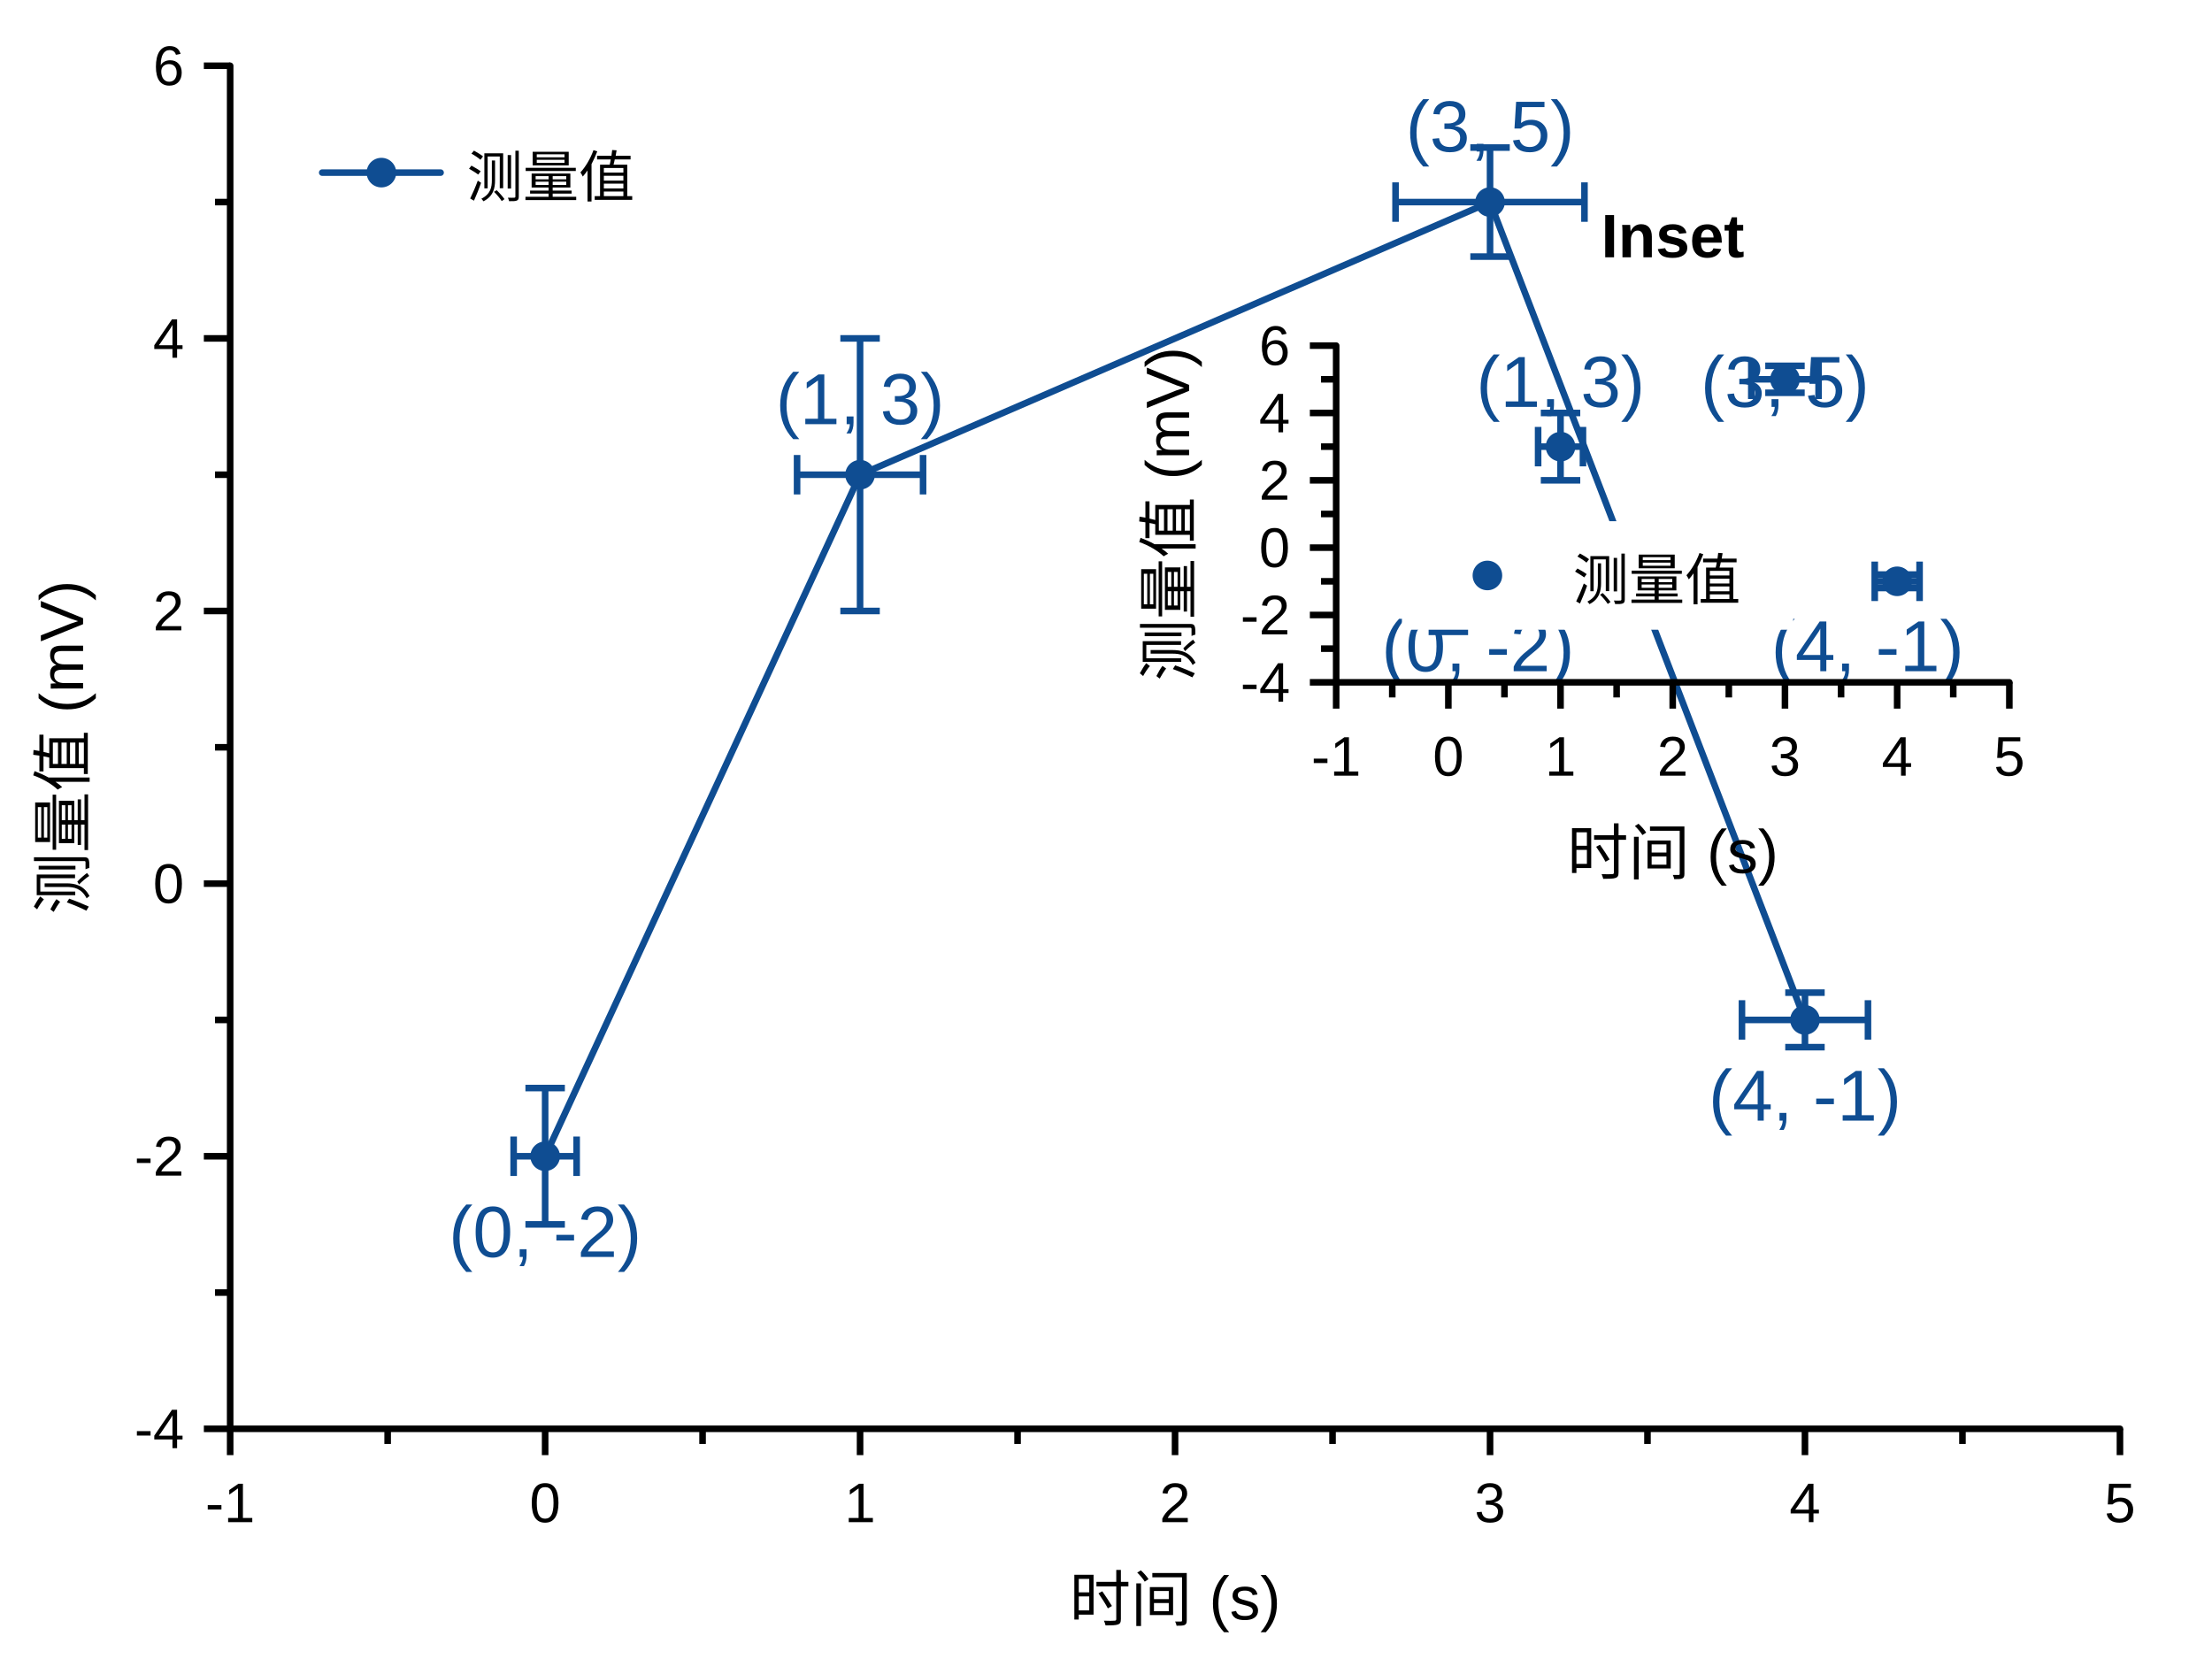
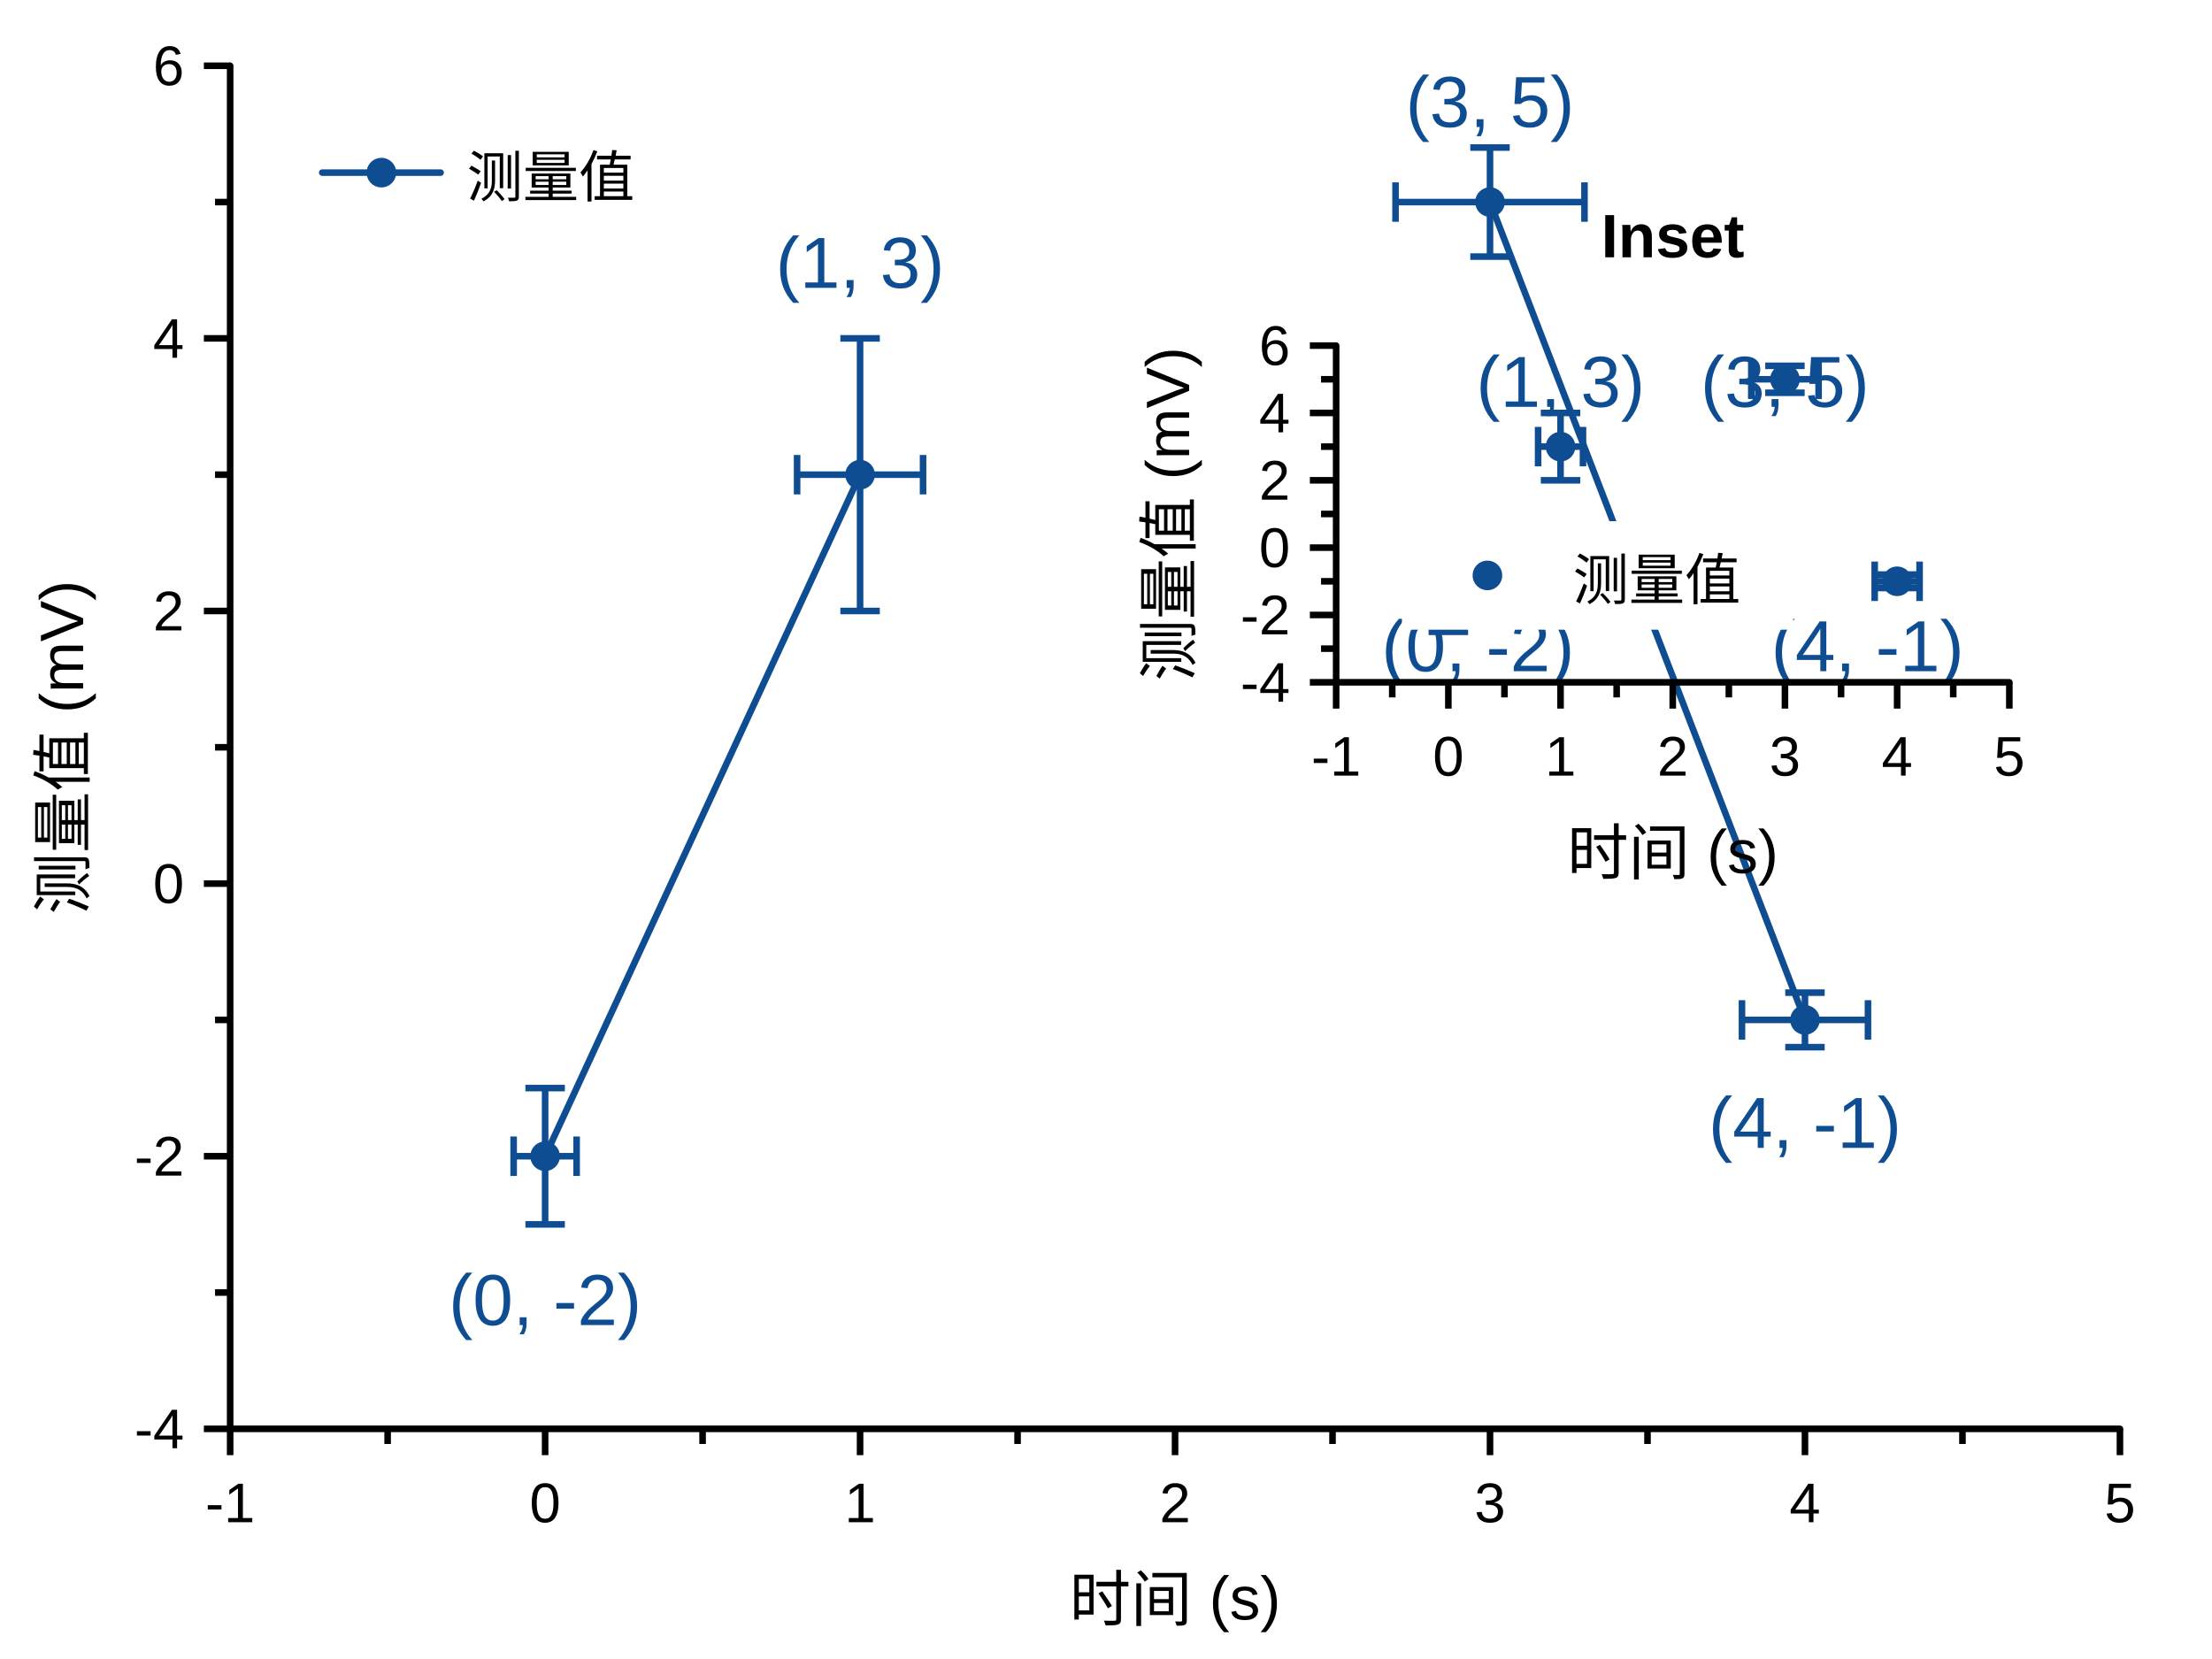
- <svg xmlns="http://www.w3.org/2000/svg" width="89mm" height="66.75mm" viewBox="0 0 336.378 252.283" font-family="Arial, 'Microsoft YaHei', 'PingFang SC', 'Noto Sans CJK SC', sans-serif">
+ <svg xmlns="http://www.w3.org/2000/svg" width="210mm" height="157.5mm" viewBox="0 0 793.701 595.276" font-family="Arial, 'Microsoft YaHei', 'PingFang SC', 'Noto Sans CJK SC', sans-serif">
  <defs>
    <clipPath id="clip20">
-       <rect x="35" y="10" width="287.378" height="207.283" />
+       <rect x="82.584" y="23.596" width="678.083" height="489.096" />
    </clipPath>
    <clipPath id="clip20-1">
-       <rect x="203.189" y="52.558" width="102.37" height="51.198" />
+       <rect x="479.435" y="124.014" width="241.547" height="120.803" />
    </clipPath>
  </defs>
-   <rect x="0.00" y="0.00" width="336.38" height="252.28" fill="#ffffff" />
-   <rect x="0.00" y="0.00" width="336.38" height="252.28" fill="#ffffff" />
+   <rect x="0.00" y="0.00" width="793.70" height="595.28" fill="#ffffff" />
+   <rect x="0.00" y="0.00" width="793.70" height="595.28" fill="#ffffff" />
  <g clip-path="url(#clip20)">
-     <path d="M82.90,175.83L130.79,72.19L226.59,30.73L274.48,155.10" fill="none" stroke="#0f4d92" stroke-width="1" stroke-linejoin="round" stroke-linecap="round" />
-     <path d="M78.11,175.83L87.69,175.83M78.11,172.83L78.11,178.83M87.69,172.83L87.69,178.83M82.90,186.19L82.90,165.46M79.90,186.19L85.90,186.19M79.90,165.46L85.90,165.46M121.21,72.19L140.37,72.19M121.21,69.19L121.21,75.19M140.37,69.19L140.37,75.19M130.79,92.91L130.79,51.46M127.79,92.91L133.79,92.91M127.79,51.46L133.79,51.46M212.22,30.73L240.95,30.73M212.22,27.73L212.22,33.73M240.95,27.73L240.95,33.73M226.59,39.02L226.59,22.44M223.59,39.02L229.59,39.02M223.59,22.44L229.59,22.44M264.90,155.10L284.06,155.10M264.90,152.10L264.90,158.10M284.06,152.10L284.06,158.10M274.48,159.24L274.48,150.95M271.48,159.24L277.48,159.24M271.48,150.95L277.48,150.95" fill="none" stroke="#0f4d92" stroke-width="1" />
+     <path d="M195.60,414.87L308.61,170.32" fill="none" stroke="#0f4d92" stroke-width="2.36" stroke-linejoin="round" stroke-linecap="round" />
+     <path d="M534.64,72.51L647.65,365.96" fill="none" stroke="#0f4d92" stroke-width="2.36" stroke-linejoin="round" stroke-linecap="round" />
+     <path d="M184.30,414.87L206.90,414.87M184.30,407.79L184.30,421.95M206.90,407.79L206.90,421.95M195.60,439.33L195.60,390.42M188.52,439.33L202.68,439.33M188.52,390.42L202.68,390.42M286.01,170.32L331.21,170.32M286.01,163.25L286.01,177.40M331.21,163.25L331.21,177.40M308.61,219.23L308.61,121.41M301.53,219.23L315.69,219.23M301.53,121.41L315.69,121.41M500.74,72.51L568.54,72.51M500.74,65.43L500.74,79.58M568.54,65.43L568.54,79.58M534.64,92.07L534.64,52.94M527.56,92.07L541.72,92.07M527.56,52.94L541.72,52.94M625.05,365.96L670.26,365.96M625.05,358.88L625.05,373.04M670.26,358.88L670.26,373.04M647.65,375.74L647.65,356.18M640.57,375.74L654.73,375.74M640.57,356.18L654.73,356.18" fill="none" stroke="#0f4d92" stroke-width="2.36" />
  </g>
-   <path d="M80.65,175.83a2.25,2.25 0 1,0 4.50,0a2.25,2.25 0 1,0 -4.50,0M128.54,72.19a2.25,2.25 0 1,0 4.50,0a2.25,2.25 0 1,0 -4.50,0M224.34,30.73a2.25,2.25 0 1,0 4.50,0a2.25,2.25 0 1,0 -4.50,0M272.23,155.10a2.25,2.25 0 1,0 4.50,0a2.25,2.25 0 1,0 -4.50,0" fill="#0f4d92" />
+   <path d="M190.29,414.87a5.31,5.31 0 1,0 10.62,0a5.31,5.31 0 1,0 -10.62,0M303.30,170.32a5.31,5.31 0 1,0 10.62,0a5.31,5.31 0 1,0 -10.62,0M529.33,72.51a5.31,5.31 0 1,0 10.62,0a5.31,5.31 0 1,0 -10.62,0M642.34,365.96a5.31,5.31 0 1,0 10.62,0a5.31,5.31 0 1,0 -10.62,0" fill="#0f4d92" />
  <g clip-path="url(#clip20)">
-     <text x="82.90" y="187.33" text-anchor="middle" dominant-baseline="central" font-size="11" fill="#0f4d92">(0, -2)</text>
-     <text x="130.79" y="60.69" text-anchor="middle" dominant-baseline="central" font-size="11" fill="#0f4d92">(1, 3)</text>
-     <text x="226.59" y="19.23" text-anchor="middle" dominant-baseline="central" font-size="11" fill="#0f4d92">(3, 5)</text>
-     <text x="274.48" y="166.60" text-anchor="middle" dominant-baseline="central" font-size="11" fill="#0f4d92">(4, -1)</text>
+     <text x="195.60" y="466.46" text-anchor="middle" dominant-baseline="central" font-size="25.955" fill="#0f4d92">(0, -2)</text>
+     <text x="308.61" y="94.28" text-anchor="middle" dominant-baseline="central" font-size="25.955" fill="#0f4d92">(1, 3)</text>
+     <text x="534.64" y="36.57" text-anchor="middle" dominant-baseline="central" font-size="25.955" fill="#0f4d92">(3, 5)</text>
+     <text x="647.65" y="402.88" text-anchor="middle" dominant-baseline="central" font-size="25.955" fill="#0f4d92">(4, -1)</text>
  </g>
-   <path d="M35.00,10.00L35.00,217.28L322.38,217.28" fill="none" stroke="#000000" stroke-width="1" stroke-linejoin="round" stroke-linecap="round" />
-   <text x="35.00" y="228.53" text-anchor="middle" dominant-baseline="central" font-size="8.5" fill="#000000">-1</text>
-   <text x="82.90" y="228.53" text-anchor="middle" dominant-baseline="central" font-size="8.5" fill="#000000">0</text>
-   <text x="130.79" y="228.53" text-anchor="middle" dominant-baseline="central" font-size="8.5" fill="#000000">1</text>
-   <text x="178.69" y="228.53" text-anchor="middle" dominant-baseline="central" font-size="8.5" fill="#000000">2</text>
-   <text x="226.59" y="228.53" text-anchor="middle" dominant-baseline="central" font-size="8.5" fill="#000000">3</text>
-   <text x="274.48" y="228.53" text-anchor="middle" dominant-baseline="central" font-size="8.5" fill="#000000">4</text>
-   <text x="322.38" y="228.53" text-anchor="middle" dominant-baseline="central" font-size="8.5" fill="#000000">5</text>
-   <text x="28.00" y="217.28" text-anchor="end" dominant-baseline="central" font-size="8.5" fill="#000000">-4</text>
-   <text x="28.00" y="175.83" text-anchor="end" dominant-baseline="central" font-size="8.5" fill="#000000">-2</text>
-   <text x="28.00" y="134.37" text-anchor="end" dominant-baseline="central" font-size="8.5" fill="#000000">0</text>
-   <text x="28.00" y="92.91" text-anchor="end" dominant-baseline="central" font-size="8.5" fill="#000000">2</text>
-   <text x="28.00" y="51.46" text-anchor="end" dominant-baseline="central" font-size="8.5" fill="#000000">4</text>
-   <text x="28.00" y="10.00" text-anchor="end" dominant-baseline="central" font-size="8.5" fill="#000000">6</text>
-   <path d="M35.00,217.28L35.00,221.28M82.90,217.28L82.90,221.28M130.79,217.28L130.79,221.28M178.69,217.28L178.69,221.28M226.59,217.28L226.59,221.28M274.48,217.28L274.48,221.28M322.38,217.28L322.38,221.28M58.95,217.28L58.95,219.58M106.84,217.28L106.84,219.58M154.74,217.28L154.74,219.58M202.64,217.28L202.64,219.58M250.53,217.28L250.53,219.58M298.43,217.28L298.43,219.58M35.00,217.28L31.00,217.28M35.00,175.83L31.00,175.83M35.00,134.37L31.00,134.37M35.00,92.91L31.00,92.91M35.00,51.46L31.00,51.46M35.00,10.00L31.00,10.00M35.00,196.56L32.70,196.56M35.00,155.10L32.70,155.10M35.00,113.64L32.70,113.64M35.00,72.19L32.70,72.19M35.00,30.73L32.70,30.73" fill="none" stroke="#000000" stroke-width="1" />
-   <text x="178.69" y="242.45" text-anchor="middle" dominant-baseline="central" font-size="9.33" fill="#000000">时间 (s)</text>
-   <text transform="translate(8.81,113.64) rotate(-90)" text-anchor="middle" dominant-baseline="central" font-size="9.33" fill="#000000">测量值 (mV)</text>
-   <rect x="45.00" y="18.00" width="59.50" height="16.50" fill="#ffffff" />
-   <path d="M49.00,26.25L67.00,26.25" fill="none" stroke="#0f4d92" stroke-width="1" stroke-linejoin="round" stroke-linecap="round" />
-   <path d="M55.75,26.25a2.25,2.25 0 1,0 4.50,0a2.25,2.25 0 1,0 -4.50,0" fill="#0f4d92" />
-   <text x="71.00" y="26.25" text-anchor="start" dominant-baseline="central" font-size="8.5" fill="#000000">测量值</text>
-   <rect x="168.19" y="25.23" width="151.37" height="113.53" fill="none" />
+   <path d="M82.58,23.60L82.58,512.69L760.67,512.69" fill="none" stroke="#000000" stroke-width="2.36" stroke-linejoin="round" stroke-linecap="round" />
+   <text x="82.58" y="539.24" text-anchor="middle" dominant-baseline="central" font-size="20.056" fill="#000000">-1</text>
+   <text x="195.60" y="539.24" text-anchor="middle" dominant-baseline="central" font-size="20.056" fill="#000000">0</text>
+   <text x="308.61" y="539.24" text-anchor="middle" dominant-baseline="central" font-size="20.056" fill="#000000">1</text>
+   <text x="421.63" y="539.24" text-anchor="middle" dominant-baseline="central" font-size="20.056" fill="#000000">2</text>
+   <text x="534.64" y="539.24" text-anchor="middle" dominant-baseline="central" font-size="20.056" fill="#000000">3</text>
+   <text x="647.65" y="539.24" text-anchor="middle" dominant-baseline="central" font-size="20.056" fill="#000000">4</text>
+   <text x="760.67" y="539.24" text-anchor="middle" dominant-baseline="central" font-size="20.056" fill="#000000">5</text>
+   <text x="66.07" y="512.69" text-anchor="end" dominant-baseline="central" font-size="20.056" fill="#000000">-4</text>
+   <text x="66.07" y="414.87" text-anchor="end" dominant-baseline="central" font-size="20.056" fill="#000000">-2</text>
+   <text x="66.07" y="317.05" text-anchor="end" dominant-baseline="central" font-size="20.056" fill="#000000">0</text>
+   <text x="66.07" y="219.23" text-anchor="end" dominant-baseline="central" font-size="20.056" fill="#000000">2</text>
+   <text x="66.07" y="121.41" text-anchor="end" dominant-baseline="central" font-size="20.056" fill="#000000">4</text>
+   <text x="66.07" y="23.60" text-anchor="end" dominant-baseline="central" font-size="20.056" fill="#000000">6</text>
+   <path d="M82.58,512.69L82.58,522.13M195.60,512.69L195.60,522.13M308.61,512.69L308.61,522.13M421.63,512.69L421.63,522.13M534.64,512.69L534.64,522.13M647.65,512.69L647.65,522.13M760.67,512.69L760.67,522.13M139.09,512.69L139.09,518.12M252.10,512.69L252.10,518.12M365.12,512.69L365.12,518.12M478.13,512.69L478.13,518.12M591.15,512.69L591.15,518.12M704.16,512.69L704.16,518.12M82.58,512.69L73.15,512.69M82.58,414.87L73.15,414.87M82.58,317.05L73.15,317.05M82.58,219.23L73.15,219.23M82.58,121.41L73.15,121.41M82.58,23.60L73.15,23.60M82.58,463.78L77.16,463.78M82.58,365.96L77.16,365.96M82.58,268.14L77.16,268.14M82.58,170.32L77.16,170.32M82.58,72.51L77.16,72.51" fill="none" stroke="#000000" stroke-width="2.36" />
+   <text x="421.63" y="572.07" text-anchor="middle" dominant-baseline="central" font-size="22.015" fill="#000000">时间 (s)</text>
+   <text transform="translate(20.80,268.14) rotate(-90)" text-anchor="middle" dominant-baseline="central" font-size="22.015" fill="#000000">测量值 (mV)</text>
+   <rect x="106.18" y="42.47" width="140.39" height="38.93" fill="#ffffff" />
+   <path d="M115.62,61.94L158.09,61.94" fill="none" stroke="#0f4d92" stroke-width="2.36" stroke-linejoin="round" stroke-linecap="round" />
+   <path d="M131.54,61.94a5.31,5.31 0 1,0 10.62,0a5.31,5.31 0 1,0 -10.62,0" fill="#0f4d92" />
+   <text x="167.53" y="61.94" text-anchor="start" dominant-baseline="central" font-size="20.056" fill="#000000">测量值</text>
+   <rect x="396.85" y="59.53" width="357.17" height="267.87" fill="none" />
  <g clip-path="url(#clip20-1)">
-     <path d="M218.54,93.52L221.96,93.52M218.54,90.52L218.54,96.52M221.96,90.52L221.96,96.52M220.25,96.08L220.25,90.96M217.25,96.08L223.25,96.08M217.25,90.96L223.25,90.96M233.90,67.92L240.72,67.92M233.90,64.92L233.90,70.92M240.72,64.92L240.72,70.92M237.31,73.04L237.31,62.80M234.31,73.04L240.31,73.04M234.31,62.80L240.31,62.80M266.32,57.68L276.55,57.68M266.32,54.68L266.32,60.68M276.55,54.68L276.55,60.68M271.44,59.73L271.44,55.63M268.44,59.73L274.44,59.73M268.44,55.63L274.44,55.63M285.09,88.40L291.91,88.40M285.09,85.40L285.09,91.40M291.91,85.40L291.91,91.40M288.50,89.42L288.50,87.37M285.50,89.42L291.50,89.42M285.50,87.37L291.50,87.37" fill="none" stroke="#0f4d92" stroke-width="1" />
+     <path d="M515.67,220.66L523.72,220.66M515.67,213.58L515.67,227.74M523.72,213.58L523.72,227.74M519.69,226.70L519.69,214.62M512.61,226.70L526.77,226.70M512.61,214.62L526.77,214.62M551.90,160.26L568.00,160.26M551.90,153.18L551.90,167.33M568.00,153.18L568.00,167.33M559.95,172.34L559.95,148.17M552.87,172.34L567.03,172.34M552.87,148.17L567.03,148.17M628.39,136.09L652.54,136.09M628.39,129.02L628.39,143.17M652.54,129.02L652.54,143.17M640.47,140.93L640.47,131.26M633.39,140.93L647.54,140.93M633.39,131.26L647.54,131.26M672.67,208.58L688.78,208.58M672.67,201.50L672.67,215.65M688.78,201.50L688.78,215.65M680.72,210.99L680.72,206.16M673.65,210.99L687.80,210.99M673.65,206.16L687.80,206.16" fill="none" stroke="#0f4d92" stroke-width="2.36" />
  </g>
-   <path d="M218.00,93.52a2.25,2.25 0 1,0 4.50,0a2.25,2.25 0 1,0 -4.50,0M235.06,67.92a2.25,2.25 0 1,0 4.50,0a2.25,2.25 0 1,0 -4.50,0M269.19,57.68a2.25,2.25 0 1,0 4.50,0a2.25,2.25 0 1,0 -4.50,0M286.25,88.40a2.25,2.25 0 1,0 4.50,0a2.25,2.25 0 1,0 -4.50,0" fill="#0f4d92" />
+   <path d="M514.38,220.66a5.31,5.31 0 1,0 10.62,0a5.31,5.31 0 1,0 -10.62,0M554.64,160.26a5.31,5.31 0 1,0 10.62,0a5.31,5.31 0 1,0 -10.62,0M635.16,136.09a5.31,5.31 0 1,0 10.62,0a5.31,5.31 0 1,0 -10.62,0M675.42,208.58a5.31,5.31 0 1,0 10.62,0a5.31,5.31 0 1,0 -10.62,0" fill="#0f4d92" />
  <g clip-path="url(#clip20-1)">
-     <text x="224.75" y="98.26" text-anchor="middle" dominant-baseline="central" font-size="11" fill="#0f4d92">(0, -2)</text>
-     <text x="237.31" y="58.06" text-anchor="middle" dominant-baseline="central" font-size="11" fill="#0f4d92">(1, 3)</text>
-     <text x="271.44" y="58.06" text-anchor="middle" dominant-baseline="central" font-size="11" fill="#0f4d92">(3, 5)</text>
-     <text x="284.00" y="98.26" text-anchor="middle" dominant-baseline="central" font-size="11" fill="#0f4d92">(4, -1)</text>
+     <text x="530.31" y="231.84" text-anchor="middle" dominant-baseline="central" font-size="25.955" fill="#0f4d92">(0, -2)</text>
+     <text x="559.95" y="136.99" text-anchor="middle" dominant-baseline="central" font-size="25.955" fill="#0f4d92">(1, 3)</text>
+     <text x="640.47" y="136.99" text-anchor="middle" dominant-baseline="central" font-size="25.955" fill="#0f4d92">(3, 5)</text>
+     <text x="670.11" y="231.84" text-anchor="middle" dominant-baseline="central" font-size="25.955" fill="#0f4d92">(4, -1)</text>
  </g>
-   <path d="M203.19,52.56L203.19,103.76L305.56,103.76" fill="none" stroke="#000000" stroke-width="1" stroke-linejoin="round" stroke-linecap="round" />
-   <text x="203.19" y="115.01" text-anchor="middle" dominant-baseline="central" font-size="8.5" fill="#000000">-1</text>
-   <text x="220.25" y="115.01" text-anchor="middle" dominant-baseline="central" font-size="8.5" fill="#000000">0</text>
-   <text x="237.31" y="115.01" text-anchor="middle" dominant-baseline="central" font-size="8.5" fill="#000000">1</text>
-   <text x="254.37" y="115.01" text-anchor="middle" dominant-baseline="central" font-size="8.5" fill="#000000">2</text>
-   <text x="271.44" y="115.01" text-anchor="middle" dominant-baseline="central" font-size="8.5" fill="#000000">3</text>
-   <text x="288.50" y="115.01" text-anchor="middle" dominant-baseline="central" font-size="8.5" fill="#000000">4</text>
-   <text x="305.56" y="115.01" text-anchor="middle" dominant-baseline="central" font-size="8.5" fill="#000000">5</text>
-   <text x="196.19" y="103.76" text-anchor="end" dominant-baseline="central" font-size="8.5" fill="#000000">-4</text>
-   <text x="196.19" y="93.52" text-anchor="end" dominant-baseline="central" font-size="8.5" fill="#000000">-2</text>
-   <text x="196.19" y="83.28" text-anchor="end" dominant-baseline="central" font-size="8.5" fill="#000000">0</text>
-   <text x="196.19" y="73.04" text-anchor="end" dominant-baseline="central" font-size="8.5" fill="#000000">2</text>
-   <text x="196.19" y="62.80" text-anchor="end" dominant-baseline="central" font-size="8.5" fill="#000000">4</text>
-   <text x="196.19" y="52.56" text-anchor="end" dominant-baseline="central" font-size="8.5" fill="#000000">6</text>
-   <path d="M203.19,103.76L203.19,107.76M220.25,103.76L220.25,107.76M237.31,103.76L237.31,107.76M254.37,103.76L254.37,107.76M271.44,103.76L271.44,107.76M288.50,103.76L288.50,107.76M305.56,103.76L305.56,107.76M211.72,103.76L211.72,106.06M228.78,103.76L228.78,106.06M245.84,103.76L245.84,106.06M262.90,103.76L262.90,106.06M279.97,103.76L279.97,106.06M297.03,103.76L297.03,106.06M203.19,103.76L199.19,103.76M203.19,93.52L199.19,93.52M203.19,83.28L199.19,83.28M203.19,73.04L199.19,73.04M203.19,62.80L199.19,62.80M203.19,52.56L199.19,52.56M203.19,98.64L200.89,98.64M203.19,88.40L200.89,88.40M203.19,78.16L200.89,78.16M203.19,67.92L200.89,67.92M203.19,57.68L200.89,57.68" fill="none" stroke="#000000" stroke-width="1" />
-   <text x="254.37" y="128.92" text-anchor="middle" dominant-baseline="central" font-size="9.33" fill="#000000">时间 (s)</text>
-   <text transform="translate(177.00,78.16) rotate(-90)" text-anchor="middle" dominant-baseline="central" font-size="9.33" fill="#000000">测量值 (mV)</text>
-   <text x="254.37" y="35.89" text-anchor="middle" dominant-baseline="central" font-size="9.33" font-weight="700" fill="#000000">Inset</text>
-   <rect x="213.19" y="79.26" width="59.50" height="16.50" fill="#ffffff" />
-   <path d="M223.94,87.51a2.25,2.25 0 1,0 4.50,0a2.25,2.25 0 1,0 -4.50,0" fill="#0f4d92" />
-   <text x="239.19" y="87.51" text-anchor="start" dominant-baseline="central" font-size="8.5" fill="#000000">测量值</text>
+   <path d="M479.43,124.01L479.43,244.82L720.98,244.82" fill="none" stroke="#000000" stroke-width="2.36" stroke-linejoin="round" stroke-linecap="round" />
+   <text x="479.43" y="271.36" text-anchor="middle" dominant-baseline="central" font-size="20.056" fill="#000000">-1</text>
+   <text x="519.69" y="271.36" text-anchor="middle" dominant-baseline="central" font-size="20.056" fill="#000000">0</text>
+   <text x="559.95" y="271.36" text-anchor="middle" dominant-baseline="central" font-size="20.056" fill="#000000">1</text>
+   <text x="600.21" y="271.36" text-anchor="middle" dominant-baseline="central" font-size="20.056" fill="#000000">2</text>
+   <text x="640.47" y="271.36" text-anchor="middle" dominant-baseline="central" font-size="20.056" fill="#000000">3</text>
+   <text x="680.72" y="271.36" text-anchor="middle" dominant-baseline="central" font-size="20.056" fill="#000000">4</text>
+   <text x="720.98" y="271.36" text-anchor="middle" dominant-baseline="central" font-size="20.056" fill="#000000">5</text>
+   <text x="462.92" y="244.82" text-anchor="end" dominant-baseline="central" font-size="20.056" fill="#000000">-4</text>
+   <text x="462.92" y="220.66" text-anchor="end" dominant-baseline="central" font-size="20.056" fill="#000000">-2</text>
+   <text x="462.92" y="196.50" text-anchor="end" dominant-baseline="central" font-size="20.056" fill="#000000">0</text>
+   <text x="462.92" y="172.34" text-anchor="end" dominant-baseline="central" font-size="20.056" fill="#000000">2</text>
+   <text x="462.92" y="148.17" text-anchor="end" dominant-baseline="central" font-size="20.056" fill="#000000">4</text>
+   <text x="462.92" y="124.01" text-anchor="end" dominant-baseline="central" font-size="20.056" fill="#000000">6</text>
+   <path d="M479.43,244.82L479.43,254.26M519.69,244.82L519.69,254.26M559.95,244.82L559.95,254.26M600.21,244.82L600.21,254.26M640.47,244.82L640.47,254.26M680.72,244.82L680.72,254.26M720.98,244.82L720.98,254.26M499.56,244.82L499.56,250.24M539.82,244.82L539.82,250.24M580.08,244.82L580.08,250.24M620.34,244.82L620.34,250.24M660.60,244.82L660.60,250.24M700.85,244.82L700.85,250.24M479.43,244.82L470.00,244.82M479.43,220.66L470.00,220.66M479.43,196.50L470.00,196.50M479.43,172.34L470.00,172.34M479.43,148.17L470.00,148.17M479.43,124.01L470.00,124.01M479.43,232.74L474.01,232.74M479.43,208.58L474.01,208.58M479.43,184.42L474.01,184.42M479.43,160.26L474.01,160.26M479.43,136.09L474.01,136.09" fill="none" stroke="#000000" stroke-width="2.36" />
+   <text x="600.21" y="304.20" text-anchor="middle" dominant-baseline="central" font-size="22.015" fill="#000000">时间 (s)</text>
+   <text transform="translate(417.65,184.42) rotate(-90)" text-anchor="middle" dominant-baseline="central" font-size="22.015" fill="#000000">测量值 (mV)</text>
+   <text x="600.21" y="84.69" text-anchor="middle" dominant-baseline="central" font-size="22.015" font-weight="700" fill="#000000">Inset</text>
+   <rect x="503.03" y="187.01" width="140.39" height="38.93" fill="#ffffff" />
+   <path d="M528.40,206.47a5.31,5.31 0 1,0 10.62,0a5.31,5.31 0 1,0 -10.62,0" fill="#0f4d92" />
+   <text x="564.38" y="206.47" text-anchor="start" dominant-baseline="central" font-size="20.056" fill="#000000">测量值</text>
</svg>
